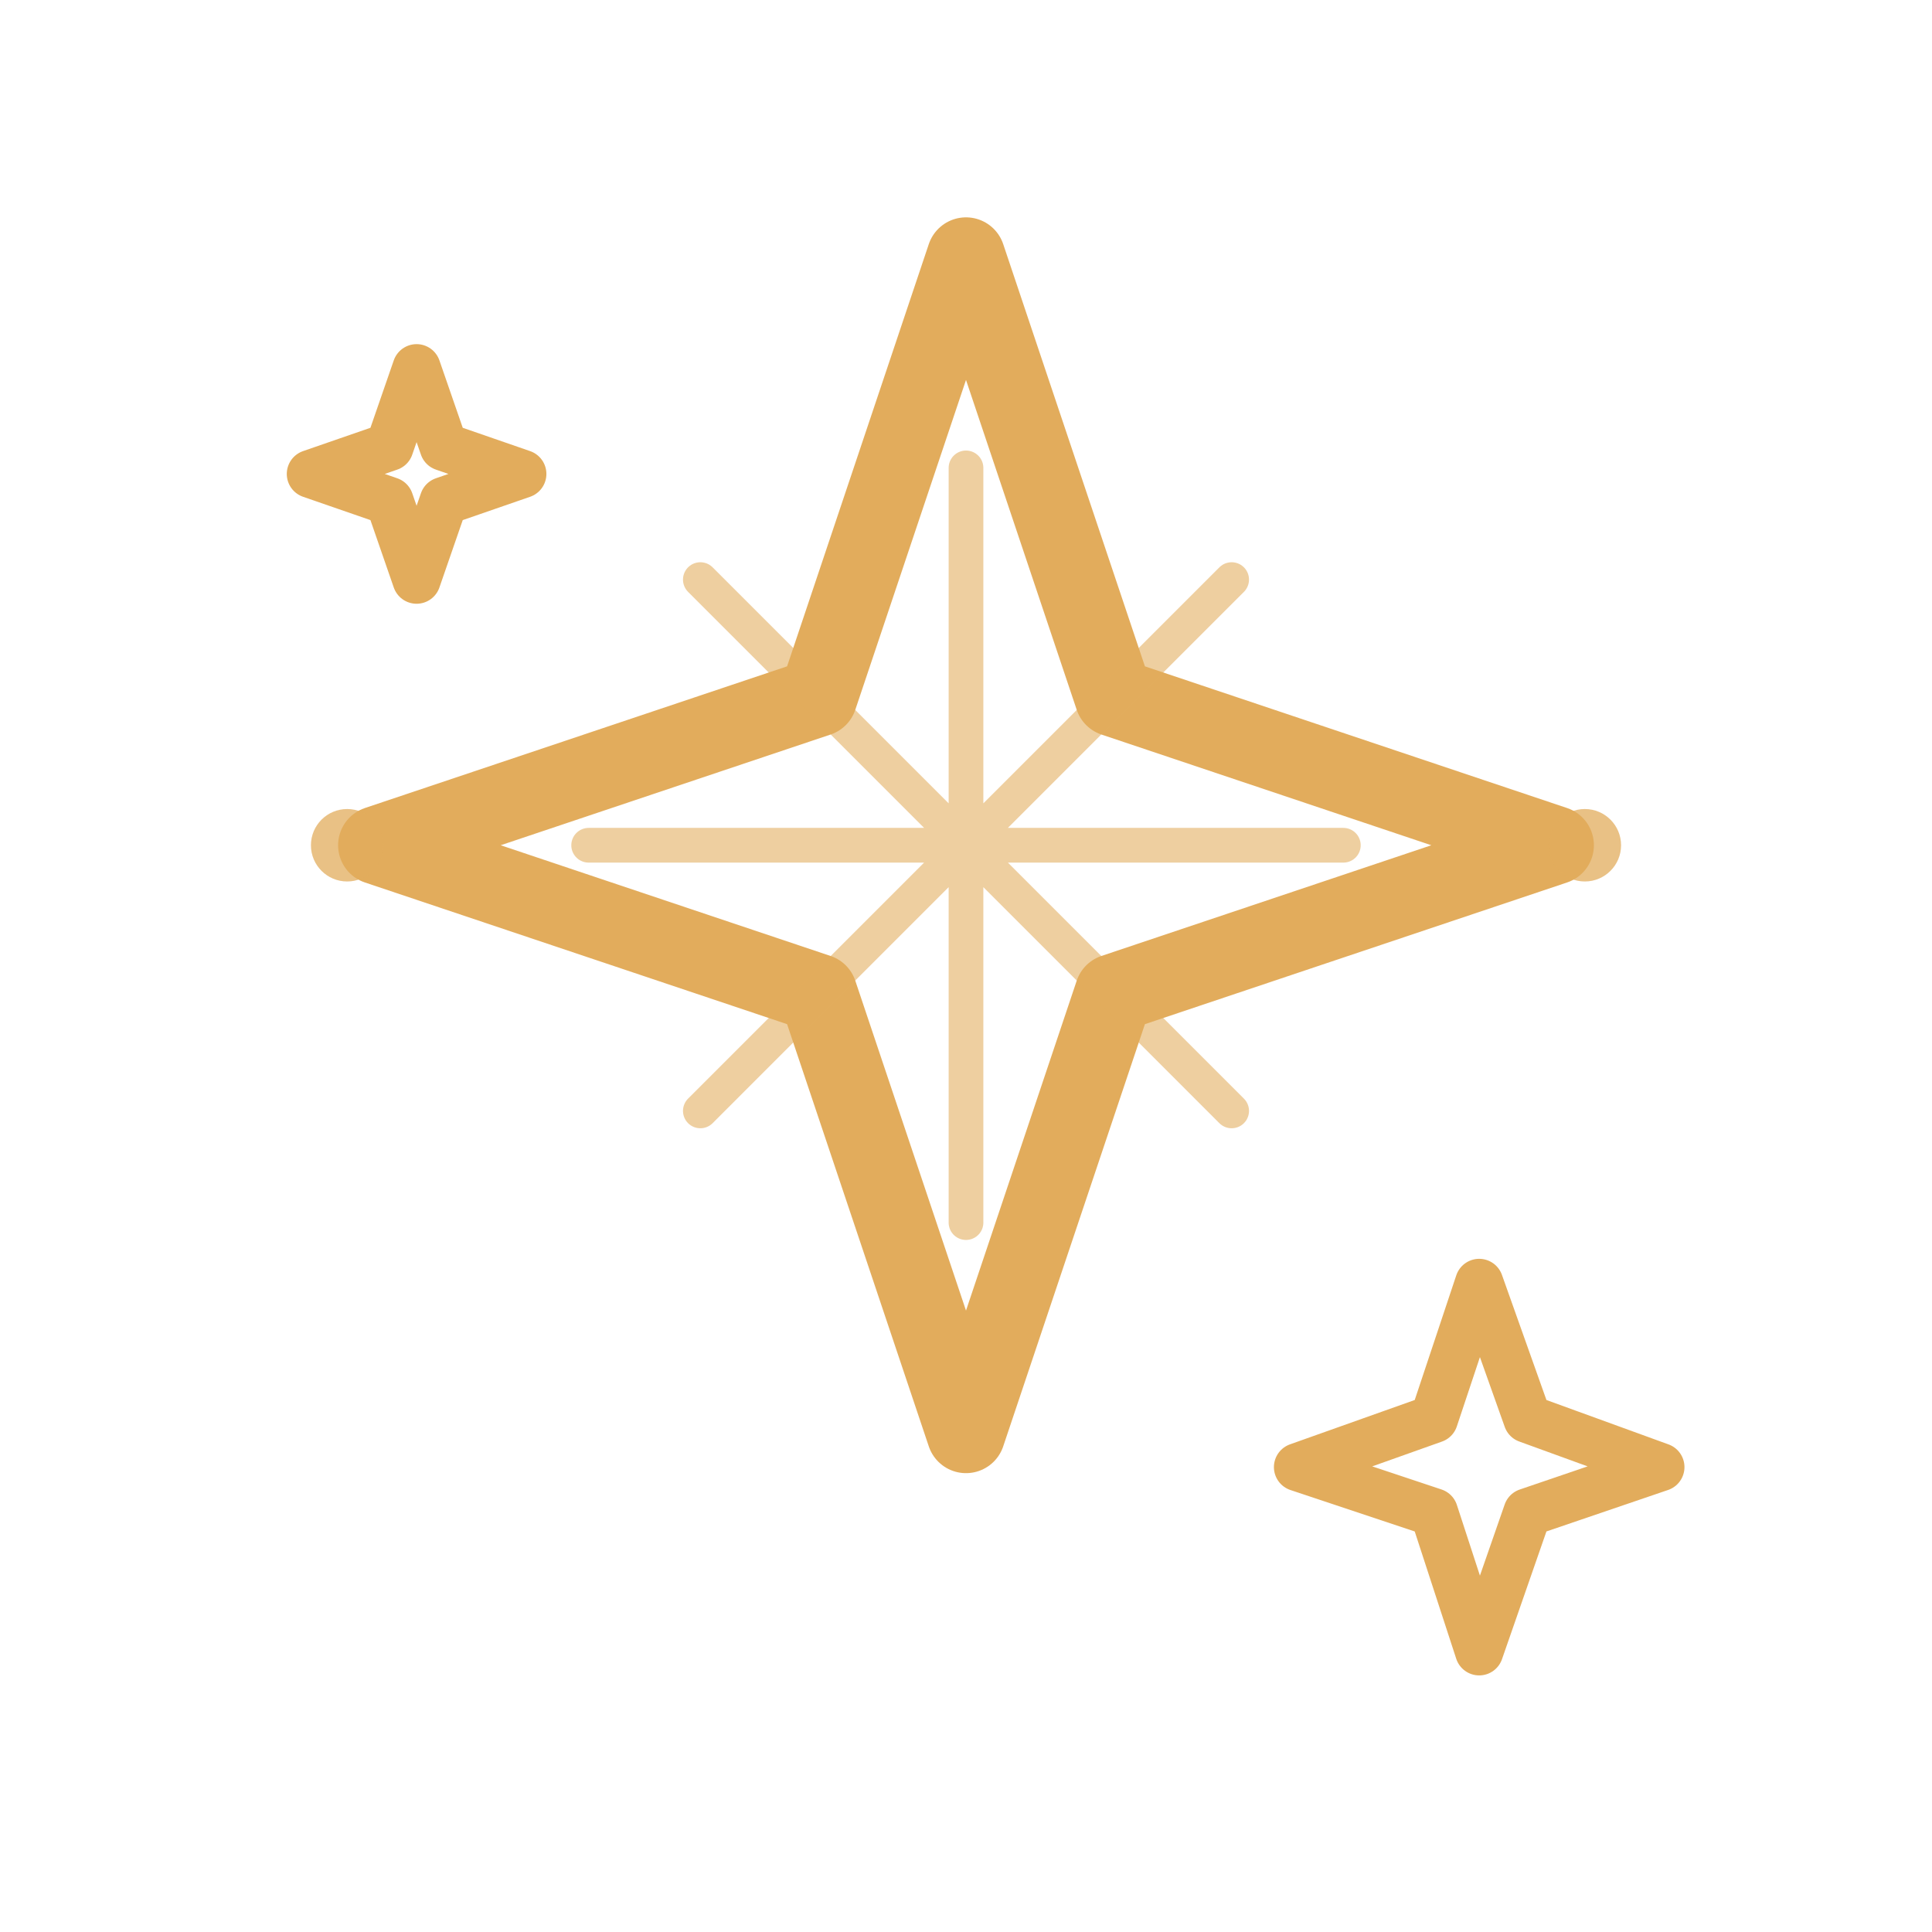
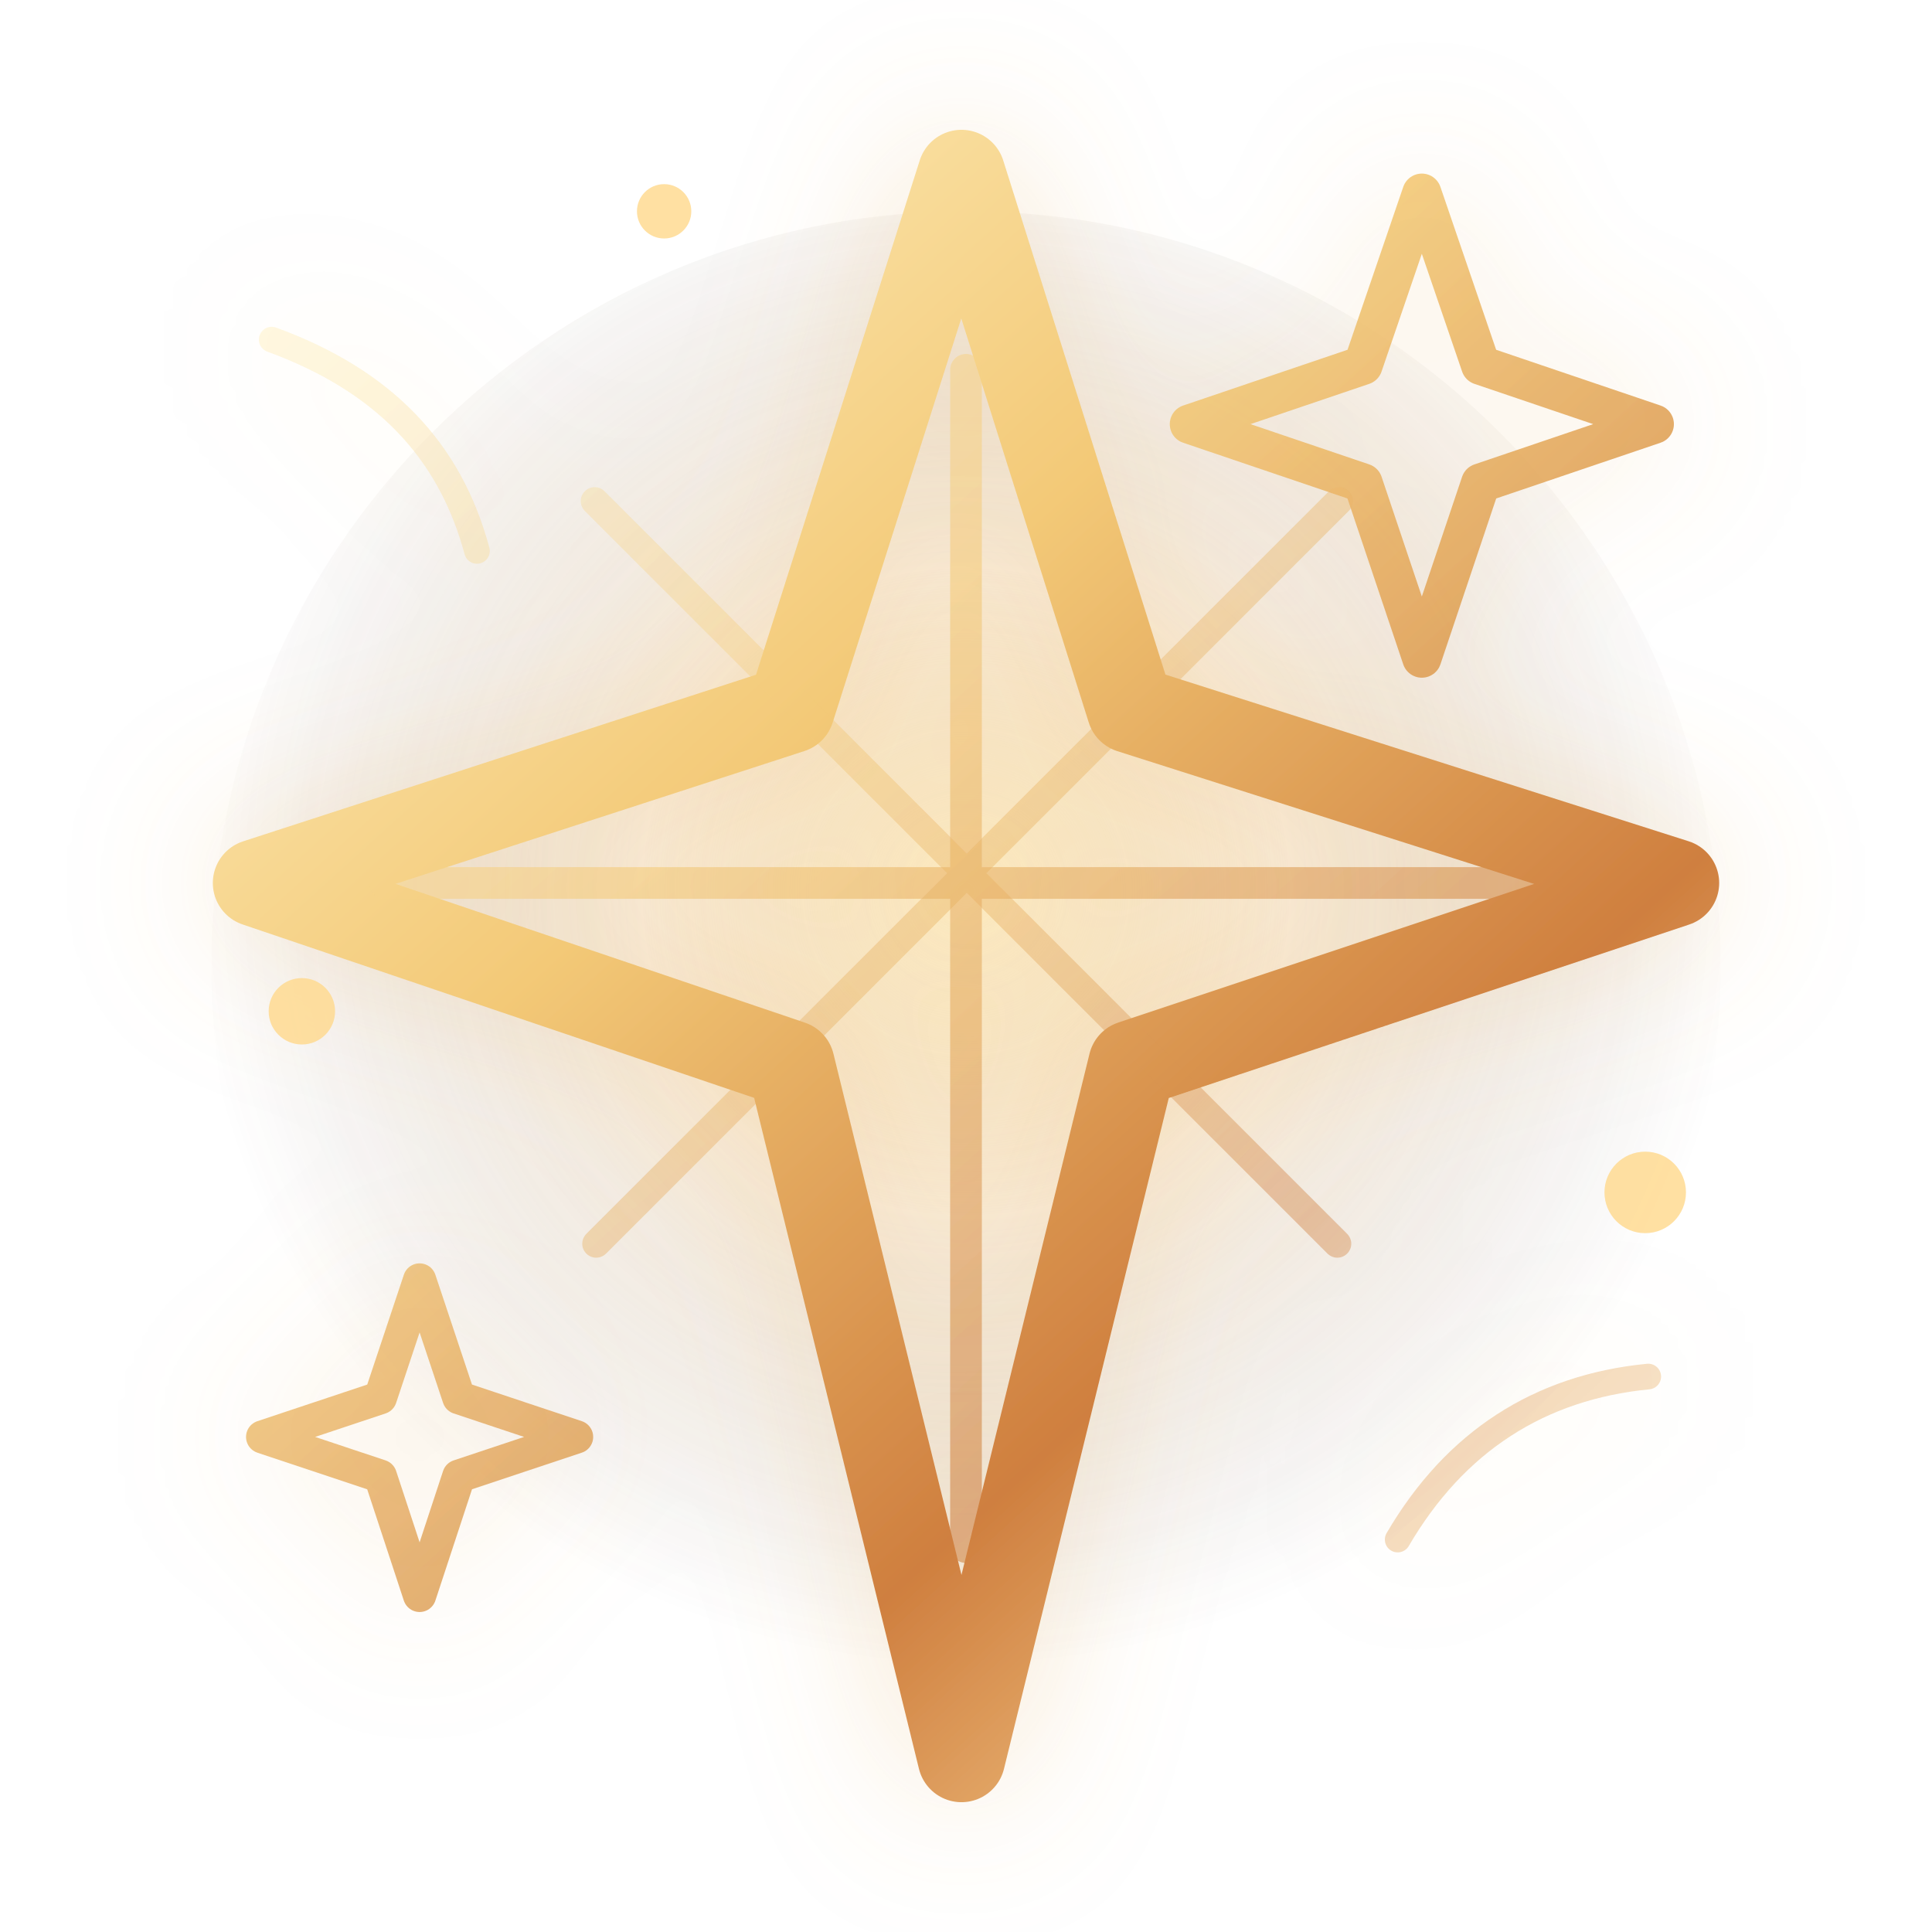
- <svg xmlns="http://www.w3.org/2000/svg" viewBox="0 0 64 64" fill="none" role="img" aria-label="Highlights">
-   <g stroke="#e2ac5c" stroke-linecap="round" stroke-linejoin="round">
-     <path d="M32 8.5l4.9 14.6 14.6 4.9-14.6 4.9L32 47.5l-4.9-14.6-14.6-4.9 14.6-4.9L32 8.5z" stroke-width="2.6" />
-     <path d="M32 15.5v25M19.5 28h25M23.2 19.2l17.6 17.6M40.8 19.2L23.2 36.8" stroke-width="1.15" opacity=".58" />
-     <path d="M49 42.5l1.6 4.5 4.4 1.6-4.4 1.5-1.6 4.6-1.5-4.6-4.5-1.5 4.5-1.6 1.5-4.5zM13.8 12.2l.9 2.6 2.6.9-2.6.9-.9 2.6-.9-2.6-2.6-.9 2.6-.9.9-2.6z" stroke-width="1.6" />
-     <circle cx="52.5" cy="28" r="1.2" fill="#e2ac5c" stroke="none" opacity=".75" />
-     <circle cx="11.5" cy="28" r="1.2" fill="#e2ac5c" stroke="none" opacity=".75" />
+ <svg xmlns="http://www.w3.org/2000/svg" viewBox="0 0 128 128" role="img" aria-label="Highlights">
+   <defs>
+     <radialGradient id="highlightGlow" cx="50%" cy="45%" r="52%">
+       <stop offset="0" stop-color="#ffe8ac" stop-opacity="0.78" />
+       <stop offset="0.42" stop-color="#e2ac5c" stop-opacity="0.25" />
+       <stop offset="1" stop-color="#351b11" stop-opacity="0" />
+     </radialGradient>
+     <linearGradient id="highlightGold" x1="19" y1="15" x2="108" y2="113" gradientUnits="userSpaceOnUse">
+       <stop stop-color="#fff1c2" />
+       <stop offset="0.36" stop-color="#f3c977" />
+       <stop offset="0.71" stop-color="#cf7f3f" />
+       <stop offset="1" stop-color="#ffe0a0" />
+     </linearGradient>
+     <filter id="highlightSoft" x="-18" y="-18" width="164" height="164" color-interpolation-filters="sRGB">
+       <feDropShadow dx="0" dy="4" stdDeviation="4" flood-color="#09060a" flood-opacity="0.55" />
+       <feDropShadow dx="0" dy="0" stdDeviation="5" flood-color="#e2ac5c" flood-opacity="0.28" />
+     </filter>
+   </defs>
+   <circle cx="64" cy="64" r="50" fill="url(#highlightGlow)" opacity="0.85" />
+   <g filter="url(#highlightSoft)" fill="none" stroke="url(#highlightGold)" stroke-linecap="round" stroke-linejoin="round">
+     <path d="M63.7 11.5 74.9 47 111 58.5 75 70.5 63.7 116.5 52.4 70.5 17 58.5 52.4 47Z" stroke-width="5.8" />
+     <path d="M64 24.5v78M25.5 58.5h77" stroke-width="2.1" opacity="0.58" />
+     <path d="M39.4 33.2 88.6 82.4M88.7 33.2 39.5 82.4" stroke-width="1.85" opacity="0.42" />
+     <path d="M94.2 12.8 98.1 24.2 109.6 28.1 98.1 32 94.2 43.6 90.3 32 78.8 28.1 90.3 24.2Z" stroke-width="2.6" opacity="0.9" />
+     <path d="M27.8 84.8 30.4 92.6 38.2 95.2 30.4 97.8 27.8 105.7 25.2 97.8 17.4 95.2 25.2 92.6Z" stroke-width="2.2" opacity="0.82" />
+     <path d="M18 22.5c7.4 2.7 11.8 7.3 13.6 14M109.2 91.2c-7.2.7-12.8 4.3-16.6 10.8" stroke-width="1.7" opacity="0.45" />
+   </g>
+   <g fill="#ffd98d" opacity="0.82">
+     <circle cx="109" cy="79" r="2.7" />
+     <circle cx="20" cy="67" r="2.2" />
+     <circle cx="44" cy="14" r="1.8" />
  </g>
</svg>
